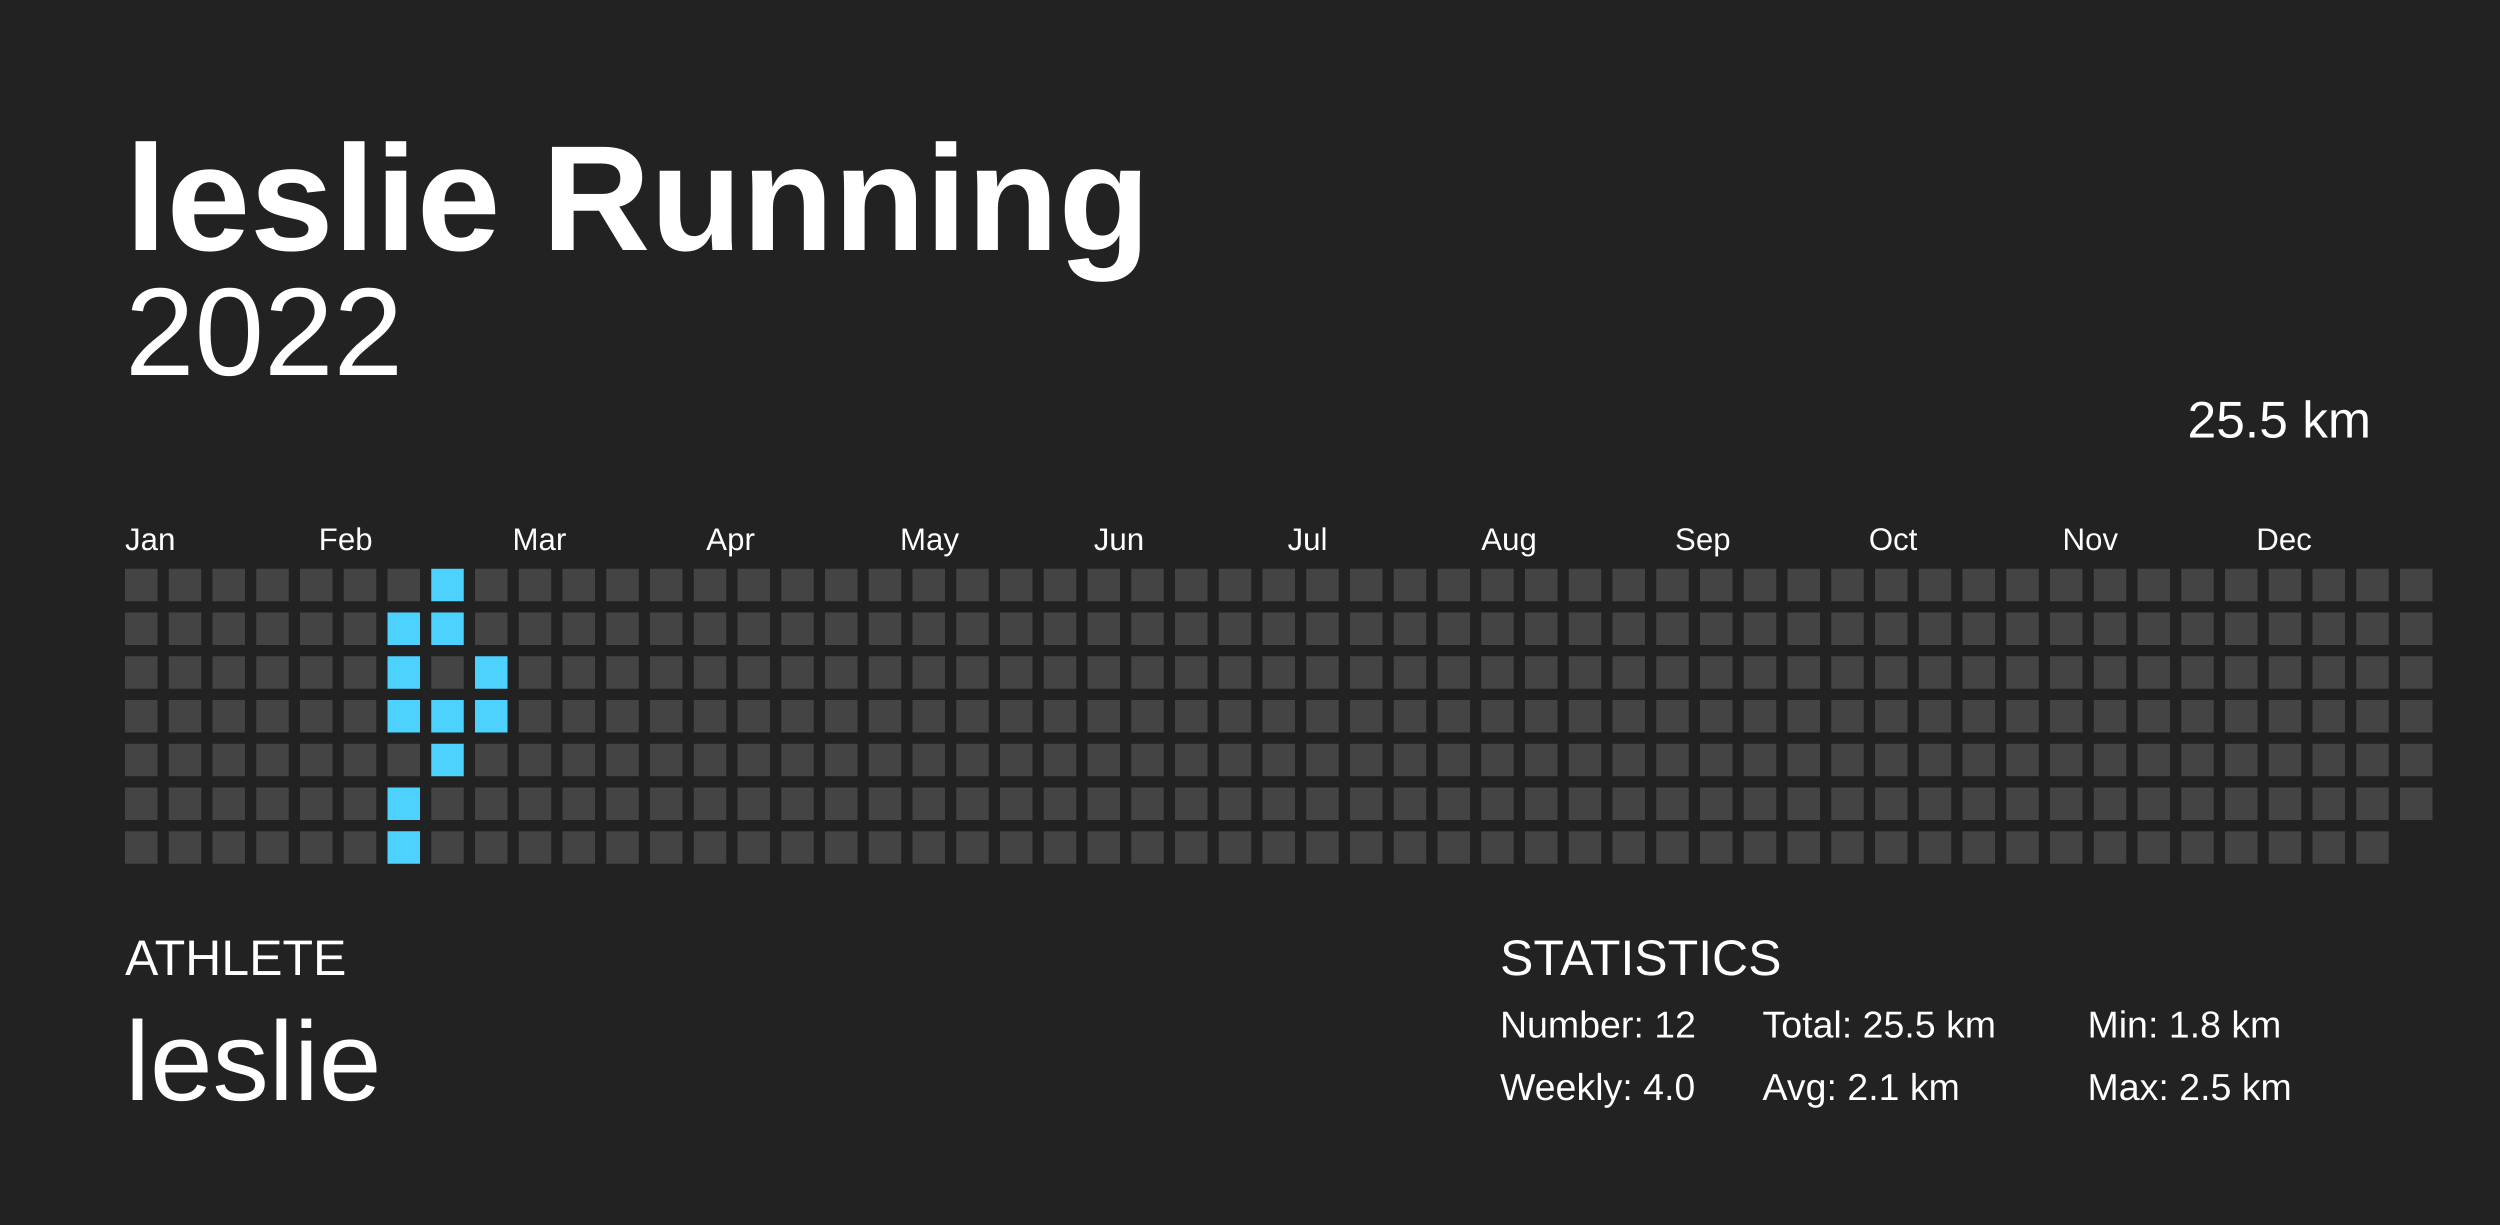
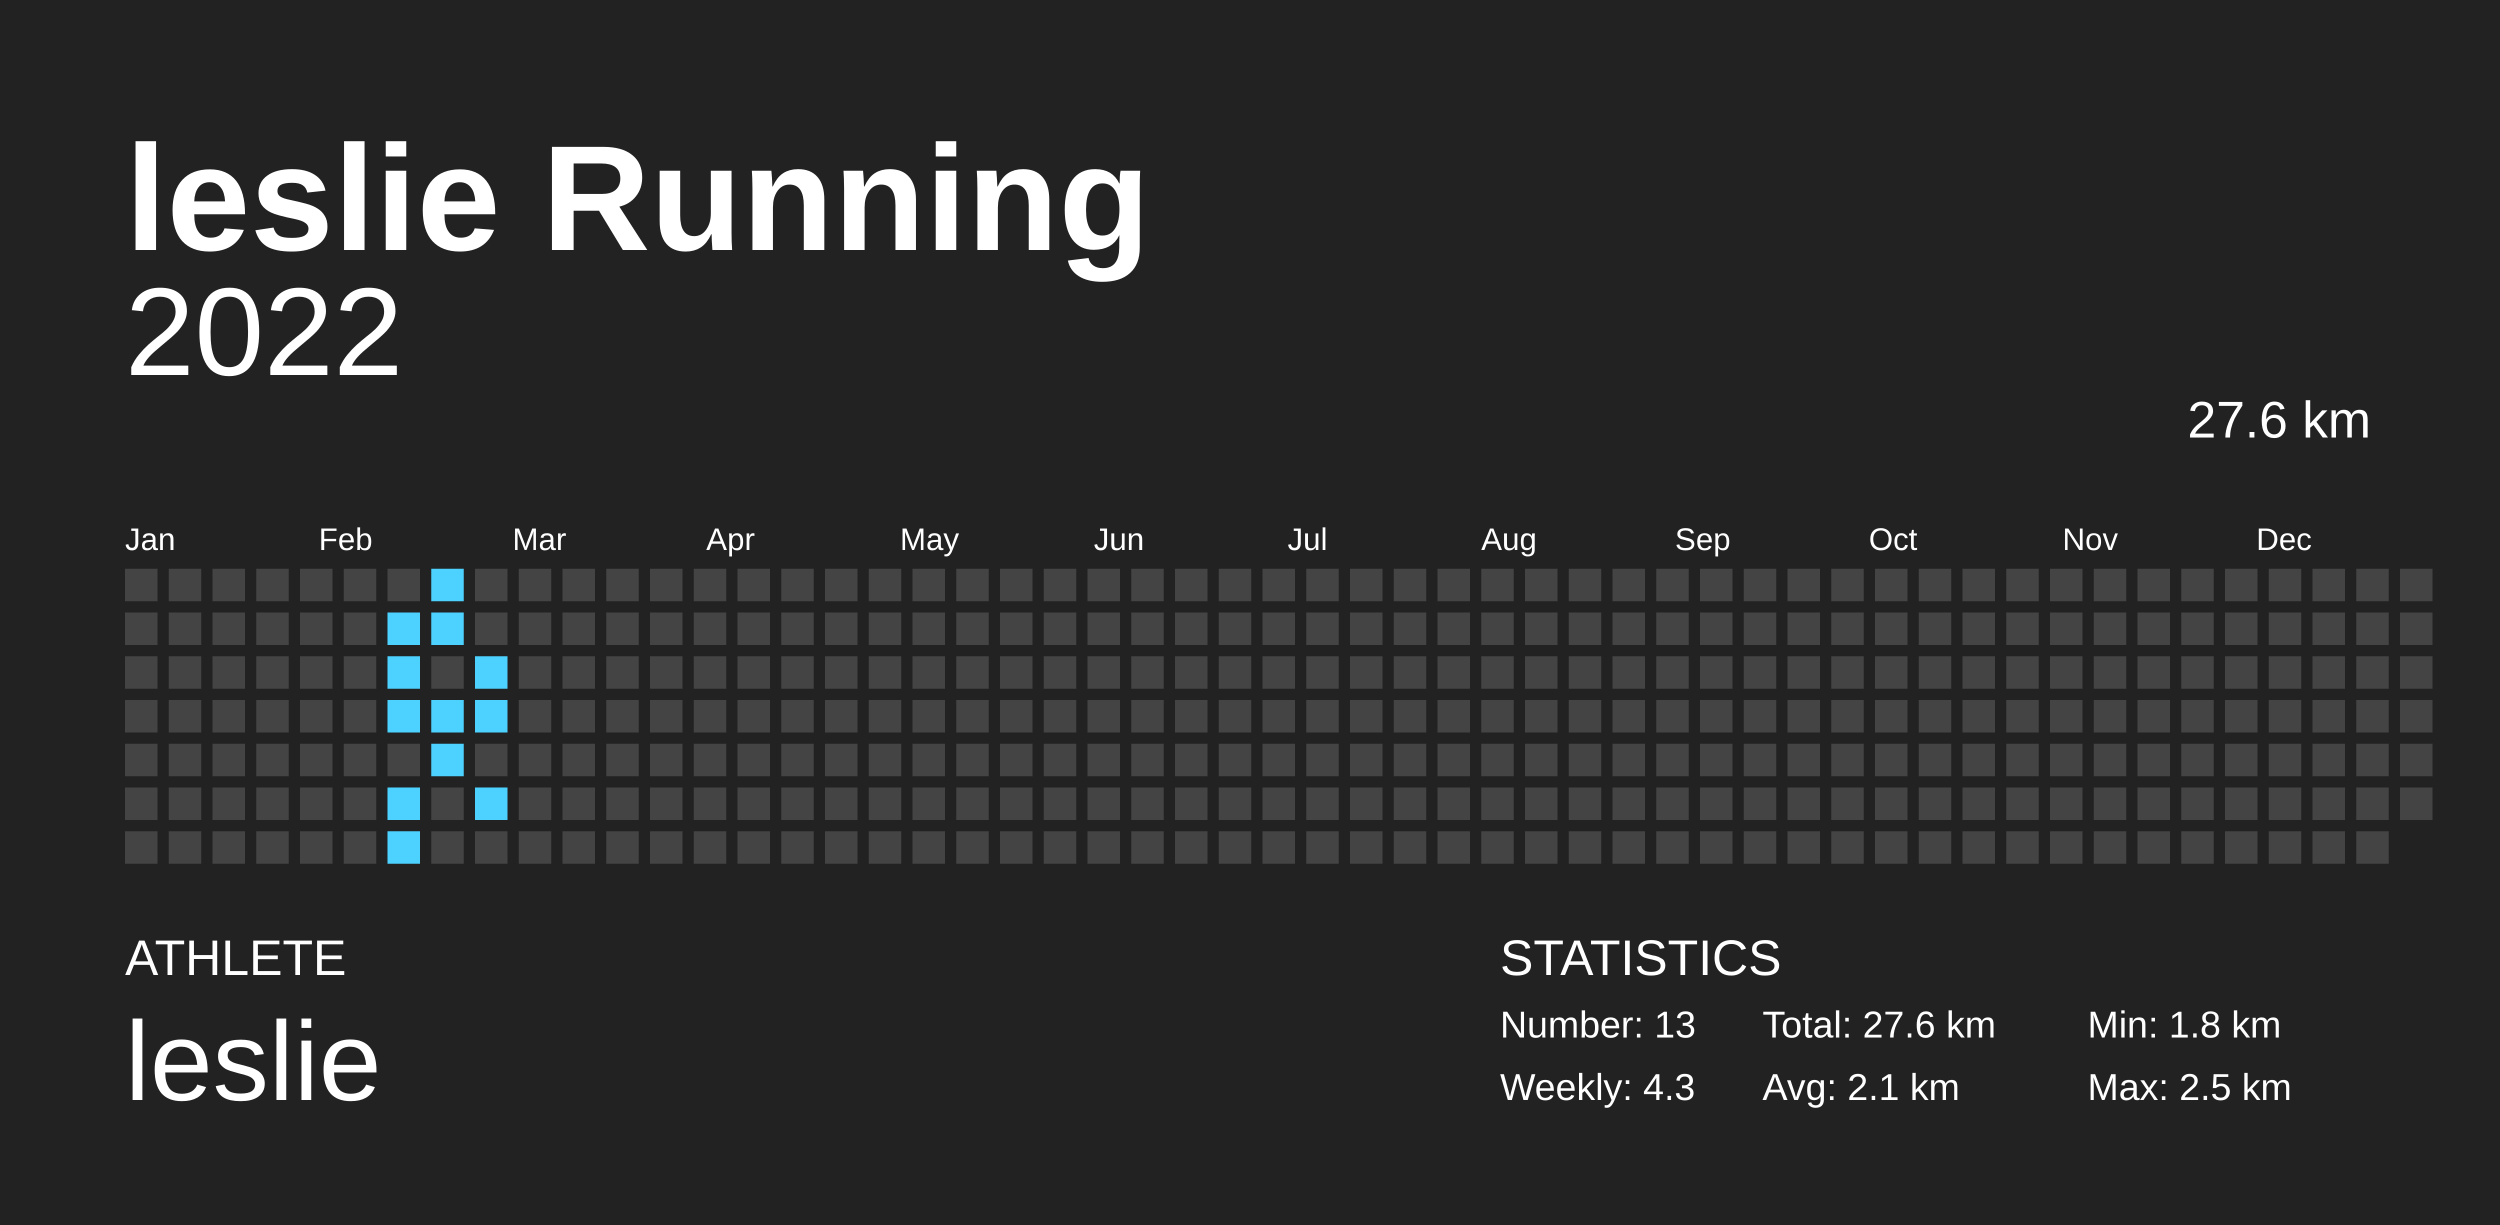
<svg xmlns="http://www.w3.org/2000/svg" baseProfile="full" height="98mm" version="1.1" viewBox="0,0,200,98" width="200mm">
  <defs />
  <rect fill="#222222" height="98" width="200" x="0" y="0" />
  <text fill="#FFFFFF" style="font-size:12px; font-family:Arial; font-weight:bold;" x="10" y="20">leslie Running</text>
  <text fill="#FFFFFF" style="font-size:4px; font-family:Arial" x="10" y="78">ATHLETE</text>
  <text fill="#FFFFFF" style="font-size:9px; font-family:Arial" x="10" y="88">leslie</text>
  <text fill="#FFFFFF" style="font-size:4px; font-family:Arial" x="120" y="78">STATISTICS</text>
-   <text fill="#FFFFFF" style="font-size:3px; font-family:Arial" x="120" y="83">Number: 12</text>
-   <text fill="#FFFFFF" style="font-size:3px; font-family:Arial" x="120" y="88">Weekly: 4.0</text>
-   <text fill="#FFFFFF" style="font-size:3px; font-family:Arial" x="141" y="83">Total: 25.5 km</text>
+   <text fill="#FFFFFF" style="font-size:3px; font-family:Arial" x="120" y="83">Number: 13</text>
+   <text fill="#FFFFFF" style="font-size:3px; font-family:Arial" x="120" y="88">Weekly: 4.3</text>
+   <text fill="#FFFFFF" style="font-size:3px; font-family:Arial" x="141" y="83">Total: 27.6 km</text>
  <text fill="#FFFFFF" style="font-size:3px; font-family:Arial" x="141" y="88">Avg: 2.1 km</text>
  <text fill="#FFFFFF" style="font-size:3px; font-family:Arial" x="167" y="83">Min: 1.8 km</text>
  <text fill="#FFFFFF" style="font-size:3px; font-family:Arial" x="167" y="88">Max: 2.5 km</text>
  <text alignment-baseline="hanging" fill="#FFFFFF" style="font-size:10.0px; font-family:Arial;" x="10" y="30">2022</text>
-   <text alignment-baseline="hanging" fill="#FFFFFF" style="font-size:4.125px; font-family:Arial;" x="175" y="35">25.5 km</text>
+   <text alignment-baseline="hanging" fill="#FFFFFF" style="font-size:4.125px; font-family:Arial;" x="175" y="35">27.6 km</text>
  <text fill="#FFFFFF" style="font-size:2.5px; font-family:Arial" x="10.0" y="44">Jan</text>
  <text fill="#FFFFFF" style="font-size:2.5px; font-family:Arial" x="25.5" y="44">Feb</text>
  <text fill="#FFFFFF" style="font-size:2.5px; font-family:Arial" x="41.0" y="44">Mar</text>
  <text fill="#FFFFFF" style="font-size:2.5px; font-family:Arial" x="56.5" y="44">Apr</text>
  <text fill="#FFFFFF" style="font-size:2.5px; font-family:Arial" x="72.0" y="44">May</text>
  <text fill="#FFFFFF" style="font-size:2.5px; font-family:Arial" x="87.5" y="44">Jun</text>
  <text fill="#FFFFFF" style="font-size:2.5px; font-family:Arial" x="103.0" y="44">Jul</text>
  <text fill="#FFFFFF" style="font-size:2.5px; font-family:Arial" x="118.5" y="44">Aug</text>
  <text fill="#FFFFFF" style="font-size:2.5px; font-family:Arial" x="134.0" y="44">Sep</text>
  <text fill="#FFFFFF" style="font-size:2.5px; font-family:Arial" x="149.5" y="44">Oct</text>
  <text fill="#FFFFFF" style="font-size:2.5px; font-family:Arial" x="165.0" y="44">Nov</text>
  <text fill="#FFFFFF" style="font-size:2.5px; font-family:Arial" x="180.5" y="44">Dec</text>
  <rect fill="#444444" height="2.6" width="2.6" x="10.0" y="45.5" />
  <rect fill="#444444" height="2.6" width="2.6" x="10.0" y="49.0" />
  <rect fill="#444444" height="2.6" width="2.6" x="10.0" y="52.5" />
  <rect fill="#444444" height="2.6" width="2.6" x="10.0" y="56.0" />
  <rect fill="#444444" height="2.6" width="2.6" x="10.0" y="59.5" />
  <rect fill="#444444" height="2.6" width="2.6" x="10.0" y="63.0" />
  <rect fill="#444444" height="2.6" width="2.6" x="10.0" y="66.5" />
  <rect fill="#444444" height="2.6" width="2.6" x="13.5" y="45.5" />
  <rect fill="#444444" height="2.6" width="2.6" x="13.5" y="49.0" />
  <rect fill="#444444" height="2.6" width="2.6" x="13.5" y="52.5" />
  <rect fill="#444444" height="2.6" width="2.6" x="13.5" y="56.0" />
  <rect fill="#444444" height="2.6" width="2.6" x="13.5" y="59.5" />
  <rect fill="#444444" height="2.6" width="2.6" x="13.5" y="63.0" />
  <rect fill="#444444" height="2.6" width="2.6" x="13.5" y="66.5" />
  <rect fill="#444444" height="2.6" width="2.6" x="17.0" y="45.5" />
  <rect fill="#444444" height="2.6" width="2.6" x="17.0" y="49.0" />
  <rect fill="#444444" height="2.6" width="2.6" x="17.0" y="52.5" />
  <rect fill="#444444" height="2.6" width="2.6" x="17.0" y="56.0" />
  <rect fill="#444444" height="2.6" width="2.6" x="17.0" y="59.5" />
  <rect fill="#444444" height="2.6" width="2.6" x="17.0" y="63.0" />
  <rect fill="#444444" height="2.6" width="2.6" x="17.0" y="66.5" />
  <rect fill="#444444" height="2.6" width="2.6" x="20.5" y="45.5" />
  <rect fill="#444444" height="2.6" width="2.6" x="20.5" y="49.0" />
  <rect fill="#444444" height="2.6" width="2.6" x="20.5" y="52.5" />
  <rect fill="#444444" height="2.6" width="2.6" x="20.5" y="56.0" />
  <rect fill="#444444" height="2.6" width="2.6" x="20.5" y="59.5" />
  <rect fill="#444444" height="2.6" width="2.6" x="20.5" y="63.0" />
  <rect fill="#444444" height="2.6" width="2.6" x="20.5" y="66.5" />
  <rect fill="#444444" height="2.6" width="2.6" x="24.0" y="45.5" />
  <rect fill="#444444" height="2.6" width="2.6" x="24.0" y="49.0" />
  <rect fill="#444444" height="2.6" width="2.6" x="24.0" y="52.5" />
  <rect fill="#444444" height="2.6" width="2.6" x="24.0" y="56.0" />
  <rect fill="#444444" height="2.6" width="2.6" x="24.0" y="59.5" />
  <rect fill="#444444" height="2.6" width="2.6" x="24.0" y="63.0" />
  <rect fill="#444444" height="2.6" width="2.6" x="24.0" y="66.5" />
  <rect fill="#444444" height="2.6" width="2.6" x="27.5" y="45.5" />
  <rect fill="#444444" height="2.6" width="2.6" x="27.5" y="49.0" />
  <rect fill="#444444" height="2.6" width="2.6" x="27.5" y="52.5" />
  <rect fill="#444444" height="2.6" width="2.6" x="27.5" y="56.0" />
  <rect fill="#444444" height="2.6" width="2.6" x="27.5" y="59.5" />
  <rect fill="#444444" height="2.6" width="2.6" x="27.5" y="63.0" />
  <rect fill="#444444" height="2.6" width="2.6" x="27.5" y="66.5" />
  <rect fill="#444444" height="2.6" width="2.6" x="31.0" y="45.5" />
  <rect fill="#4dd2ff" height="2.6" width="2.6" x="31.0" y="49.0" />
  <rect fill="#4dd2ff" height="2.6" width="2.6" x="31.0" y="52.5" />
  <rect fill="#4dd2ff" height="2.6" width="2.6" x="31.0" y="56.0" />
  <rect fill="#444444" height="2.6" width="2.6" x="31.0" y="59.5" />
  <rect fill="#4dd2ff" height="2.6" width="2.6" x="31.0" y="63.0" />
  <rect fill="#4dd2ff" height="2.6" width="2.6" x="31.0" y="66.5" />
  <rect fill="#4dd2ff" height="2.6" width="2.6" x="34.5" y="45.5" />
  <rect fill="#4dd2ff" height="2.6" width="2.6" x="34.5" y="49.0" />
  <rect fill="#444444" height="2.6" width="2.6" x="34.5" y="52.5" />
  <rect fill="#4dd2ff" height="2.6" width="2.6" x="34.5" y="56.0" />
  <rect fill="#4dd2ff" height="2.6" width="2.6" x="34.5" y="59.5" />
  <rect fill="#444444" height="2.6" width="2.6" x="34.5" y="63.0" />
  <rect fill="#444444" height="2.6" width="2.6" x="34.5" y="66.5" />
  <rect fill="#444444" height="2.6" width="2.6" x="38.0" y="45.5" />
  <rect fill="#444444" height="2.6" width="2.6" x="38.0" y="49.0" />
  <rect fill="#4dd2ff" height="2.6" width="2.6" x="38.0" y="52.5" />
  <rect fill="#4dd2ff" height="2.6" width="2.6" x="38.0" y="56.0" />
  <rect fill="#444444" height="2.6" width="2.6" x="38.0" y="59.5" />
-   <rect fill="#444444" height="2.6" width="2.6" x="38.0" y="63.0" />
+   <rect fill="#4dd2ff" height="2.6" width="2.6" x="38.0" y="63.0" />
  <rect fill="#444444" height="2.6" width="2.6" x="38.0" y="66.5" />
  <rect fill="#444444" height="2.6" width="2.6" x="41.5" y="45.5" />
  <rect fill="#444444" height="2.6" width="2.6" x="41.5" y="49.0" />
  <rect fill="#444444" height="2.6" width="2.6" x="41.5" y="52.5" />
  <rect fill="#444444" height="2.6" width="2.6" x="41.5" y="56.0" />
  <rect fill="#444444" height="2.6" width="2.6" x="41.5" y="59.5" />
  <rect fill="#444444" height="2.6" width="2.6" x="41.5" y="63.0" />
  <rect fill="#444444" height="2.6" width="2.6" x="41.5" y="66.5" />
  <rect fill="#444444" height="2.6" width="2.6" x="45.0" y="45.5" />
  <rect fill="#444444" height="2.6" width="2.6" x="45.0" y="49.0" />
  <rect fill="#444444" height="2.6" width="2.6" x="45.0" y="52.5" />
  <rect fill="#444444" height="2.6" width="2.6" x="45.0" y="56.0" />
  <rect fill="#444444" height="2.6" width="2.6" x="45.0" y="59.5" />
  <rect fill="#444444" height="2.6" width="2.6" x="45.0" y="63.0" />
  <rect fill="#444444" height="2.6" width="2.6" x="45.0" y="66.5" />
  <rect fill="#444444" height="2.6" width="2.6" x="48.5" y="45.5" />
  <rect fill="#444444" height="2.6" width="2.6" x="48.5" y="49.0" />
  <rect fill="#444444" height="2.6" width="2.6" x="48.5" y="52.5" />
  <rect fill="#444444" height="2.6" width="2.6" x="48.5" y="56.0" />
  <rect fill="#444444" height="2.6" width="2.6" x="48.5" y="59.5" />
  <rect fill="#444444" height="2.6" width="2.6" x="48.5" y="63.0" />
  <rect fill="#444444" height="2.6" width="2.6" x="48.5" y="66.5" />
  <rect fill="#444444" height="2.6" width="2.6" x="52.0" y="45.5" />
  <rect fill="#444444" height="2.6" width="2.6" x="52.0" y="49.0" />
  <rect fill="#444444" height="2.6" width="2.6" x="52.0" y="52.5" />
  <rect fill="#444444" height="2.6" width="2.6" x="52.0" y="56.0" />
  <rect fill="#444444" height="2.6" width="2.6" x="52.0" y="59.5" />
  <rect fill="#444444" height="2.6" width="2.6" x="52.0" y="63.0" />
  <rect fill="#444444" height="2.6" width="2.6" x="52.0" y="66.5" />
  <rect fill="#444444" height="2.6" width="2.6" x="55.5" y="45.5" />
  <rect fill="#444444" height="2.6" width="2.6" x="55.5" y="49.0" />
  <rect fill="#444444" height="2.6" width="2.6" x="55.5" y="52.5" />
  <rect fill="#444444" height="2.6" width="2.6" x="55.5" y="56.0" />
  <rect fill="#444444" height="2.6" width="2.6" x="55.5" y="59.5" />
  <rect fill="#444444" height="2.6" width="2.6" x="55.5" y="63.0" />
  <rect fill="#444444" height="2.6" width="2.6" x="55.5" y="66.5" />
  <rect fill="#444444" height="2.6" width="2.6" x="59.0" y="45.5" />
  <rect fill="#444444" height="2.6" width="2.6" x="59.0" y="49.0" />
  <rect fill="#444444" height="2.6" width="2.6" x="59.0" y="52.5" />
  <rect fill="#444444" height="2.6" width="2.6" x="59.0" y="56.0" />
  <rect fill="#444444" height="2.6" width="2.6" x="59.0" y="59.5" />
  <rect fill="#444444" height="2.6" width="2.6" x="59.0" y="63.0" />
  <rect fill="#444444" height="2.6" width="2.6" x="59.0" y="66.5" />
  <rect fill="#444444" height="2.6" width="2.6" x="62.5" y="45.5" />
  <rect fill="#444444" height="2.6" width="2.6" x="62.5" y="49.0" />
  <rect fill="#444444" height="2.6" width="2.6" x="62.5" y="52.5" />
  <rect fill="#444444" height="2.6" width="2.6" x="62.5" y="56.0" />
  <rect fill="#444444" height="2.6" width="2.6" x="62.5" y="59.5" />
  <rect fill="#444444" height="2.6" width="2.6" x="62.5" y="63.0" />
  <rect fill="#444444" height="2.6" width="2.6" x="62.5" y="66.5" />
  <rect fill="#444444" height="2.6" width="2.6" x="66.0" y="45.5" />
  <rect fill="#444444" height="2.6" width="2.6" x="66.0" y="49.0" />
  <rect fill="#444444" height="2.6" width="2.6" x="66.0" y="52.5" />
  <rect fill="#444444" height="2.6" width="2.6" x="66.0" y="56.0" />
  <rect fill="#444444" height="2.6" width="2.6" x="66.0" y="59.5" />
  <rect fill="#444444" height="2.6" width="2.6" x="66.0" y="63.0" />
  <rect fill="#444444" height="2.6" width="2.6" x="66.0" y="66.5" />
  <rect fill="#444444" height="2.6" width="2.6" x="69.5" y="45.5" />
  <rect fill="#444444" height="2.6" width="2.6" x="69.5" y="49.0" />
  <rect fill="#444444" height="2.6" width="2.6" x="69.5" y="52.5" />
  <rect fill="#444444" height="2.6" width="2.6" x="69.5" y="56.0" />
  <rect fill="#444444" height="2.6" width="2.6" x="69.5" y="59.5" />
  <rect fill="#444444" height="2.6" width="2.6" x="69.5" y="63.0" />
  <rect fill="#444444" height="2.6" width="2.6" x="69.5" y="66.5" />
  <rect fill="#444444" height="2.6" width="2.6" x="73.0" y="45.5" />
  <rect fill="#444444" height="2.6" width="2.6" x="73.0" y="49.0" />
  <rect fill="#444444" height="2.6" width="2.6" x="73.0" y="52.5" />
  <rect fill="#444444" height="2.6" width="2.6" x="73.0" y="56.0" />
  <rect fill="#444444" height="2.6" width="2.6" x="73.0" y="59.5" />
  <rect fill="#444444" height="2.6" width="2.6" x="73.0" y="63.0" />
  <rect fill="#444444" height="2.6" width="2.6" x="73.0" y="66.5" />
  <rect fill="#444444" height="2.6" width="2.6" x="76.5" y="45.5" />
  <rect fill="#444444" height="2.6" width="2.6" x="76.5" y="49.0" />
  <rect fill="#444444" height="2.6" width="2.6" x="76.5" y="52.5" />
  <rect fill="#444444" height="2.6" width="2.6" x="76.5" y="56.0" />
  <rect fill="#444444" height="2.6" width="2.6" x="76.5" y="59.5" />
  <rect fill="#444444" height="2.6" width="2.6" x="76.5" y="63.0" />
  <rect fill="#444444" height="2.6" width="2.6" x="76.5" y="66.5" />
  <rect fill="#444444" height="2.6" width="2.6" x="80.0" y="45.5" />
  <rect fill="#444444" height="2.6" width="2.6" x="80.0" y="49.0" />
  <rect fill="#444444" height="2.6" width="2.6" x="80.0" y="52.5" />
  <rect fill="#444444" height="2.6" width="2.6" x="80.0" y="56.0" />
  <rect fill="#444444" height="2.6" width="2.6" x="80.0" y="59.5" />
  <rect fill="#444444" height="2.6" width="2.6" x="80.0" y="63.0" />
  <rect fill="#444444" height="2.6" width="2.6" x="80.0" y="66.5" />
  <rect fill="#444444" height="2.6" width="2.6" x="83.5" y="45.5" />
  <rect fill="#444444" height="2.6" width="2.6" x="83.5" y="49.0" />
  <rect fill="#444444" height="2.6" width="2.6" x="83.5" y="52.5" />
  <rect fill="#444444" height="2.6" width="2.6" x="83.5" y="56.0" />
  <rect fill="#444444" height="2.6" width="2.6" x="83.5" y="59.5" />
  <rect fill="#444444" height="2.6" width="2.6" x="83.5" y="63.0" />
  <rect fill="#444444" height="2.6" width="2.6" x="83.5" y="66.5" />
  <rect fill="#444444" height="2.6" width="2.6" x="87.0" y="45.5" />
  <rect fill="#444444" height="2.6" width="2.6" x="87.0" y="49.0" />
  <rect fill="#444444" height="2.6" width="2.6" x="87.0" y="52.5" />
  <rect fill="#444444" height="2.6" width="2.6" x="87.0" y="56.0" />
  <rect fill="#444444" height="2.6" width="2.6" x="87.0" y="59.5" />
  <rect fill="#444444" height="2.6" width="2.6" x="87.0" y="63.0" />
  <rect fill="#444444" height="2.6" width="2.6" x="87.0" y="66.5" />
  <rect fill="#444444" height="2.6" width="2.6" x="90.5" y="45.5" />
  <rect fill="#444444" height="2.6" width="2.6" x="90.5" y="49.0" />
  <rect fill="#444444" height="2.6" width="2.6" x="90.5" y="52.5" />
  <rect fill="#444444" height="2.6" width="2.6" x="90.5" y="56.0" />
  <rect fill="#444444" height="2.6" width="2.6" x="90.5" y="59.5" />
  <rect fill="#444444" height="2.6" width="2.6" x="90.5" y="63.0" />
  <rect fill="#444444" height="2.6" width="2.6" x="90.5" y="66.5" />
  <rect fill="#444444" height="2.6" width="2.6" x="94.0" y="45.5" />
  <rect fill="#444444" height="2.6" width="2.6" x="94.0" y="49.0" />
  <rect fill="#444444" height="2.6" width="2.6" x="94.0" y="52.5" />
  <rect fill="#444444" height="2.6" width="2.6" x="94.0" y="56.0" />
  <rect fill="#444444" height="2.6" width="2.6" x="94.0" y="59.5" />
  <rect fill="#444444" height="2.6" width="2.6" x="94.0" y="63.0" />
  <rect fill="#444444" height="2.6" width="2.6" x="94.0" y="66.5" />
  <rect fill="#444444" height="2.6" width="2.6" x="97.5" y="45.5" />
  <rect fill="#444444" height="2.6" width="2.6" x="97.5" y="49.0" />
  <rect fill="#444444" height="2.6" width="2.6" x="97.5" y="52.5" />
  <rect fill="#444444" height="2.6" width="2.6" x="97.5" y="56.0" />
  <rect fill="#444444" height="2.6" width="2.6" x="97.5" y="59.5" />
  <rect fill="#444444" height="2.6" width="2.6" x="97.5" y="63.0" />
  <rect fill="#444444" height="2.6" width="2.6" x="97.5" y="66.5" />
  <rect fill="#444444" height="2.6" width="2.6" x="101.0" y="45.5" />
  <rect fill="#444444" height="2.6" width="2.6" x="101.0" y="49.0" />
  <rect fill="#444444" height="2.6" width="2.6" x="101.0" y="52.5" />
  <rect fill="#444444" height="2.6" width="2.6" x="101.0" y="56.0" />
  <rect fill="#444444" height="2.6" width="2.6" x="101.0" y="59.5" />
  <rect fill="#444444" height="2.6" width="2.6" x="101.0" y="63.0" />
  <rect fill="#444444" height="2.6" width="2.6" x="101.0" y="66.5" />
  <rect fill="#444444" height="2.6" width="2.6" x="104.5" y="45.5" />
  <rect fill="#444444" height="2.6" width="2.6" x="104.5" y="49.0" />
  <rect fill="#444444" height="2.6" width="2.6" x="104.5" y="52.5" />
  <rect fill="#444444" height="2.6" width="2.6" x="104.5" y="56.0" />
  <rect fill="#444444" height="2.6" width="2.6" x="104.5" y="59.5" />
  <rect fill="#444444" height="2.6" width="2.6" x="104.5" y="63.0" />
  <rect fill="#444444" height="2.6" width="2.6" x="104.5" y="66.5" />
  <rect fill="#444444" height="2.6" width="2.6" x="108.0" y="45.5" />
  <rect fill="#444444" height="2.6" width="2.6" x="108.0" y="49.0" />
  <rect fill="#444444" height="2.6" width="2.6" x="108.0" y="52.5" />
  <rect fill="#444444" height="2.6" width="2.6" x="108.0" y="56.0" />
  <rect fill="#444444" height="2.6" width="2.6" x="108.0" y="59.5" />
  <rect fill="#444444" height="2.6" width="2.6" x="108.0" y="63.0" />
  <rect fill="#444444" height="2.6" width="2.6" x="108.0" y="66.5" />
  <rect fill="#444444" height="2.6" width="2.6" x="111.5" y="45.5" />
  <rect fill="#444444" height="2.6" width="2.6" x="111.5" y="49.0" />
  <rect fill="#444444" height="2.6" width="2.6" x="111.5" y="52.5" />
  <rect fill="#444444" height="2.6" width="2.6" x="111.5" y="56.0" />
  <rect fill="#444444" height="2.6" width="2.6" x="111.5" y="59.5" />
  <rect fill="#444444" height="2.6" width="2.6" x="111.5" y="63.0" />
  <rect fill="#444444" height="2.6" width="2.6" x="111.5" y="66.5" />
  <rect fill="#444444" height="2.6" width="2.6" x="115.0" y="45.5" />
  <rect fill="#444444" height="2.6" width="2.6" x="115.0" y="49.0" />
  <rect fill="#444444" height="2.6" width="2.6" x="115.0" y="52.5" />
  <rect fill="#444444" height="2.6" width="2.6" x="115.0" y="56.0" />
  <rect fill="#444444" height="2.6" width="2.6" x="115.0" y="59.5" />
  <rect fill="#444444" height="2.6" width="2.6" x="115.0" y="63.0" />
  <rect fill="#444444" height="2.6" width="2.6" x="115.0" y="66.5" />
  <rect fill="#444444" height="2.6" width="2.6" x="118.5" y="45.5" />
  <rect fill="#444444" height="2.6" width="2.6" x="118.5" y="49.0" />
  <rect fill="#444444" height="2.6" width="2.6" x="118.5" y="52.5" />
  <rect fill="#444444" height="2.6" width="2.6" x="118.5" y="56.0" />
  <rect fill="#444444" height="2.6" width="2.6" x="118.5" y="59.5" />
  <rect fill="#444444" height="2.6" width="2.6" x="118.5" y="63.0" />
  <rect fill="#444444" height="2.6" width="2.6" x="118.5" y="66.5" />
  <rect fill="#444444" height="2.6" width="2.6" x="122.0" y="45.5" />
  <rect fill="#444444" height="2.6" width="2.6" x="122.0" y="49.0" />
  <rect fill="#444444" height="2.6" width="2.6" x="122.0" y="52.5" />
  <rect fill="#444444" height="2.6" width="2.6" x="122.0" y="56.0" />
  <rect fill="#444444" height="2.6" width="2.6" x="122.0" y="59.5" />
  <rect fill="#444444" height="2.6" width="2.6" x="122.0" y="63.0" />
  <rect fill="#444444" height="2.6" width="2.6" x="122.0" y="66.5" />
  <rect fill="#444444" height="2.6" width="2.6" x="125.5" y="45.5" />
  <rect fill="#444444" height="2.6" width="2.6" x="125.5" y="49.0" />
  <rect fill="#444444" height="2.6" width="2.6" x="125.5" y="52.5" />
  <rect fill="#444444" height="2.6" width="2.6" x="125.5" y="56.0" />
  <rect fill="#444444" height="2.6" width="2.6" x="125.5" y="59.5" />
  <rect fill="#444444" height="2.6" width="2.6" x="125.5" y="63.0" />
  <rect fill="#444444" height="2.6" width="2.6" x="125.5" y="66.5" />
  <rect fill="#444444" height="2.6" width="2.6" x="129.0" y="45.5" />
  <rect fill="#444444" height="2.6" width="2.6" x="129.0" y="49.0" />
  <rect fill="#444444" height="2.6" width="2.6" x="129.0" y="52.5" />
  <rect fill="#444444" height="2.6" width="2.6" x="129.0" y="56.0" />
  <rect fill="#444444" height="2.6" width="2.6" x="129.0" y="59.5" />
  <rect fill="#444444" height="2.6" width="2.6" x="129.0" y="63.0" />
  <rect fill="#444444" height="2.6" width="2.6" x="129.0" y="66.5" />
  <rect fill="#444444" height="2.6" width="2.6" x="132.5" y="45.5" />
  <rect fill="#444444" height="2.6" width="2.6" x="132.5" y="49.0" />
  <rect fill="#444444" height="2.6" width="2.6" x="132.5" y="52.5" />
  <rect fill="#444444" height="2.6" width="2.6" x="132.5" y="56.0" />
  <rect fill="#444444" height="2.6" width="2.6" x="132.5" y="59.5" />
  <rect fill="#444444" height="2.6" width="2.6" x="132.5" y="63.0" />
  <rect fill="#444444" height="2.6" width="2.6" x="132.5" y="66.5" />
  <rect fill="#444444" height="2.6" width="2.6" x="136.0" y="45.5" />
  <rect fill="#444444" height="2.6" width="2.6" x="136.0" y="49.0" />
  <rect fill="#444444" height="2.6" width="2.6" x="136.0" y="52.5" />
  <rect fill="#444444" height="2.6" width="2.6" x="136.0" y="56.0" />
  <rect fill="#444444" height="2.6" width="2.6" x="136.0" y="59.5" />
  <rect fill="#444444" height="2.6" width="2.6" x="136.0" y="63.0" />
  <rect fill="#444444" height="2.6" width="2.6" x="136.0" y="66.5" />
  <rect fill="#444444" height="2.6" width="2.6" x="139.5" y="45.5" />
  <rect fill="#444444" height="2.6" width="2.6" x="139.5" y="49.0" />
  <rect fill="#444444" height="2.6" width="2.6" x="139.5" y="52.5" />
  <rect fill="#444444" height="2.6" width="2.6" x="139.5" y="56.0" />
  <rect fill="#444444" height="2.6" width="2.6" x="139.5" y="59.5" />
  <rect fill="#444444" height="2.6" width="2.6" x="139.5" y="63.0" />
  <rect fill="#444444" height="2.6" width="2.6" x="139.5" y="66.5" />
  <rect fill="#444444" height="2.6" width="2.6" x="143.0" y="45.5" />
  <rect fill="#444444" height="2.6" width="2.6" x="143.0" y="49.0" />
  <rect fill="#444444" height="2.6" width="2.6" x="143.0" y="52.5" />
  <rect fill="#444444" height="2.6" width="2.6" x="143.0" y="56.0" />
  <rect fill="#444444" height="2.6" width="2.6" x="143.0" y="59.5" />
  <rect fill="#444444" height="2.6" width="2.6" x="143.0" y="63.0" />
  <rect fill="#444444" height="2.6" width="2.6" x="143.0" y="66.5" />
  <rect fill="#444444" height="2.6" width="2.6" x="146.5" y="45.5" />
  <rect fill="#444444" height="2.6" width="2.6" x="146.5" y="49.0" />
  <rect fill="#444444" height="2.6" width="2.6" x="146.5" y="52.5" />
  <rect fill="#444444" height="2.6" width="2.6" x="146.5" y="56.0" />
  <rect fill="#444444" height="2.6" width="2.6" x="146.5" y="59.5" />
  <rect fill="#444444" height="2.6" width="2.6" x="146.5" y="63.0" />
  <rect fill="#444444" height="2.6" width="2.6" x="146.5" y="66.5" />
  <rect fill="#444444" height="2.6" width="2.6" x="150.0" y="45.5" />
  <rect fill="#444444" height="2.6" width="2.6" x="150.0" y="49.0" />
  <rect fill="#444444" height="2.6" width="2.6" x="150.0" y="52.5" />
  <rect fill="#444444" height="2.6" width="2.6" x="150.0" y="56.0" />
  <rect fill="#444444" height="2.6" width="2.6" x="150.0" y="59.5" />
  <rect fill="#444444" height="2.6" width="2.6" x="150.0" y="63.0" />
  <rect fill="#444444" height="2.6" width="2.6" x="150.0" y="66.5" />
  <rect fill="#444444" height="2.6" width="2.6" x="153.5" y="45.5" />
  <rect fill="#444444" height="2.6" width="2.6" x="153.5" y="49.0" />
  <rect fill="#444444" height="2.6" width="2.6" x="153.5" y="52.5" />
  <rect fill="#444444" height="2.6" width="2.6" x="153.5" y="56.0" />
  <rect fill="#444444" height="2.6" width="2.6" x="153.5" y="59.5" />
  <rect fill="#444444" height="2.6" width="2.6" x="153.5" y="63.0" />
  <rect fill="#444444" height="2.6" width="2.6" x="153.5" y="66.5" />
  <rect fill="#444444" height="2.6" width="2.6" x="157.0" y="45.5" />
  <rect fill="#444444" height="2.6" width="2.6" x="157.0" y="49.0" />
  <rect fill="#444444" height="2.6" width="2.6" x="157.0" y="52.5" />
  <rect fill="#444444" height="2.6" width="2.6" x="157.0" y="56.0" />
  <rect fill="#444444" height="2.6" width="2.6" x="157.0" y="59.5" />
  <rect fill="#444444" height="2.6" width="2.6" x="157.0" y="63.0" />
  <rect fill="#444444" height="2.6" width="2.6" x="157.0" y="66.5" />
  <rect fill="#444444" height="2.6" width="2.6" x="160.5" y="45.5" />
  <rect fill="#444444" height="2.6" width="2.6" x="160.5" y="49.0" />
  <rect fill="#444444" height="2.6" width="2.6" x="160.5" y="52.5" />
  <rect fill="#444444" height="2.6" width="2.6" x="160.5" y="56.0" />
  <rect fill="#444444" height="2.6" width="2.6" x="160.5" y="59.5" />
  <rect fill="#444444" height="2.6" width="2.6" x="160.5" y="63.0" />
  <rect fill="#444444" height="2.6" width="2.6" x="160.5" y="66.5" />
  <rect fill="#444444" height="2.6" width="2.6" x="164.0" y="45.5" />
  <rect fill="#444444" height="2.6" width="2.6" x="164.0" y="49.0" />
  <rect fill="#444444" height="2.6" width="2.6" x="164.0" y="52.5" />
  <rect fill="#444444" height="2.6" width="2.6" x="164.0" y="56.0" />
  <rect fill="#444444" height="2.6" width="2.6" x="164.0" y="59.5" />
  <rect fill="#444444" height="2.6" width="2.6" x="164.0" y="63.0" />
  <rect fill="#444444" height="2.6" width="2.6" x="164.0" y="66.5" />
  <rect fill="#444444" height="2.6" width="2.6" x="167.5" y="45.5" />
  <rect fill="#444444" height="2.6" width="2.6" x="167.5" y="49.0" />
  <rect fill="#444444" height="2.6" width="2.6" x="167.5" y="52.5" />
  <rect fill="#444444" height="2.6" width="2.6" x="167.5" y="56.0" />
  <rect fill="#444444" height="2.6" width="2.6" x="167.5" y="59.5" />
  <rect fill="#444444" height="2.6" width="2.6" x="167.5" y="63.0" />
  <rect fill="#444444" height="2.6" width="2.6" x="167.5" y="66.5" />
  <rect fill="#444444" height="2.6" width="2.6" x="171.0" y="45.5" />
  <rect fill="#444444" height="2.6" width="2.6" x="171.0" y="49.0" />
  <rect fill="#444444" height="2.6" width="2.6" x="171.0" y="52.5" />
  <rect fill="#444444" height="2.6" width="2.6" x="171.0" y="56.0" />
  <rect fill="#444444" height="2.6" width="2.6" x="171.0" y="59.5" />
  <rect fill="#444444" height="2.6" width="2.6" x="171.0" y="63.0" />
  <rect fill="#444444" height="2.6" width="2.6" x="171.0" y="66.5" />
  <rect fill="#444444" height="2.6" width="2.6" x="174.5" y="45.5" />
  <rect fill="#444444" height="2.6" width="2.6" x="174.5" y="49.0" />
  <rect fill="#444444" height="2.6" width="2.6" x="174.5" y="52.5" />
  <rect fill="#444444" height="2.6" width="2.6" x="174.5" y="56.0" />
  <rect fill="#444444" height="2.6" width="2.6" x="174.5" y="59.5" />
  <rect fill="#444444" height="2.6" width="2.6" x="174.5" y="63.0" />
  <rect fill="#444444" height="2.6" width="2.6" x="174.5" y="66.5" />
  <rect fill="#444444" height="2.6" width="2.6" x="178.0" y="45.5" />
  <rect fill="#444444" height="2.6" width="2.6" x="178.0" y="49.0" />
  <rect fill="#444444" height="2.6" width="2.6" x="178.0" y="52.5" />
  <rect fill="#444444" height="2.6" width="2.6" x="178.0" y="56.0" />
  <rect fill="#444444" height="2.6" width="2.6" x="178.0" y="59.5" />
  <rect fill="#444444" height="2.6" width="2.6" x="178.0" y="63.0" />
  <rect fill="#444444" height="2.6" width="2.6" x="178.0" y="66.5" />
  <rect fill="#444444" height="2.6" width="2.6" x="181.5" y="45.5" />
  <rect fill="#444444" height="2.6" width="2.6" x="181.5" y="49.0" />
  <rect fill="#444444" height="2.6" width="2.6" x="181.5" y="52.5" />
  <rect fill="#444444" height="2.6" width="2.6" x="181.5" y="56.0" />
  <rect fill="#444444" height="2.6" width="2.6" x="181.5" y="59.5" />
  <rect fill="#444444" height="2.6" width="2.6" x="181.5" y="63.0" />
  <rect fill="#444444" height="2.6" width="2.6" x="181.5" y="66.5" />
  <rect fill="#444444" height="2.6" width="2.6" x="185.0" y="45.5" />
  <rect fill="#444444" height="2.6" width="2.6" x="185.0" y="49.0" />
  <rect fill="#444444" height="2.6" width="2.6" x="185.0" y="52.5" />
  <rect fill="#444444" height="2.6" width="2.6" x="185.0" y="56.0" />
  <rect fill="#444444" height="2.6" width="2.6" x="185.0" y="59.5" />
  <rect fill="#444444" height="2.6" width="2.6" x="185.0" y="63.0" />
  <rect fill="#444444" height="2.6" width="2.6" x="185.0" y="66.5" />
  <rect fill="#444444" height="2.6" width="2.6" x="188.5" y="45.5" />
  <rect fill="#444444" height="2.6" width="2.6" x="188.5" y="49.0" />
  <rect fill="#444444" height="2.6" width="2.6" x="188.5" y="52.5" />
  <rect fill="#444444" height="2.6" width="2.6" x="188.5" y="56.0" />
  <rect fill="#444444" height="2.6" width="2.6" x="188.5" y="59.5" />
  <rect fill="#444444" height="2.6" width="2.6" x="188.5" y="63.0" />
  <rect fill="#444444" height="2.6" width="2.6" x="188.5" y="66.5" />
  <rect fill="#444444" height="2.6" width="2.6" x="192.0" y="45.5" />
  <rect fill="#444444" height="2.6" width="2.6" x="192.0" y="49.0" />
  <rect fill="#444444" height="2.6" width="2.6" x="192.0" y="52.5" />
  <rect fill="#444444" height="2.6" width="2.6" x="192.0" y="56.0" />
  <rect fill="#444444" height="2.6" width="2.6" x="192.0" y="59.5" />
  <rect fill="#444444" height="2.6" width="2.6" x="192.0" y="63.0" />
</svg>
